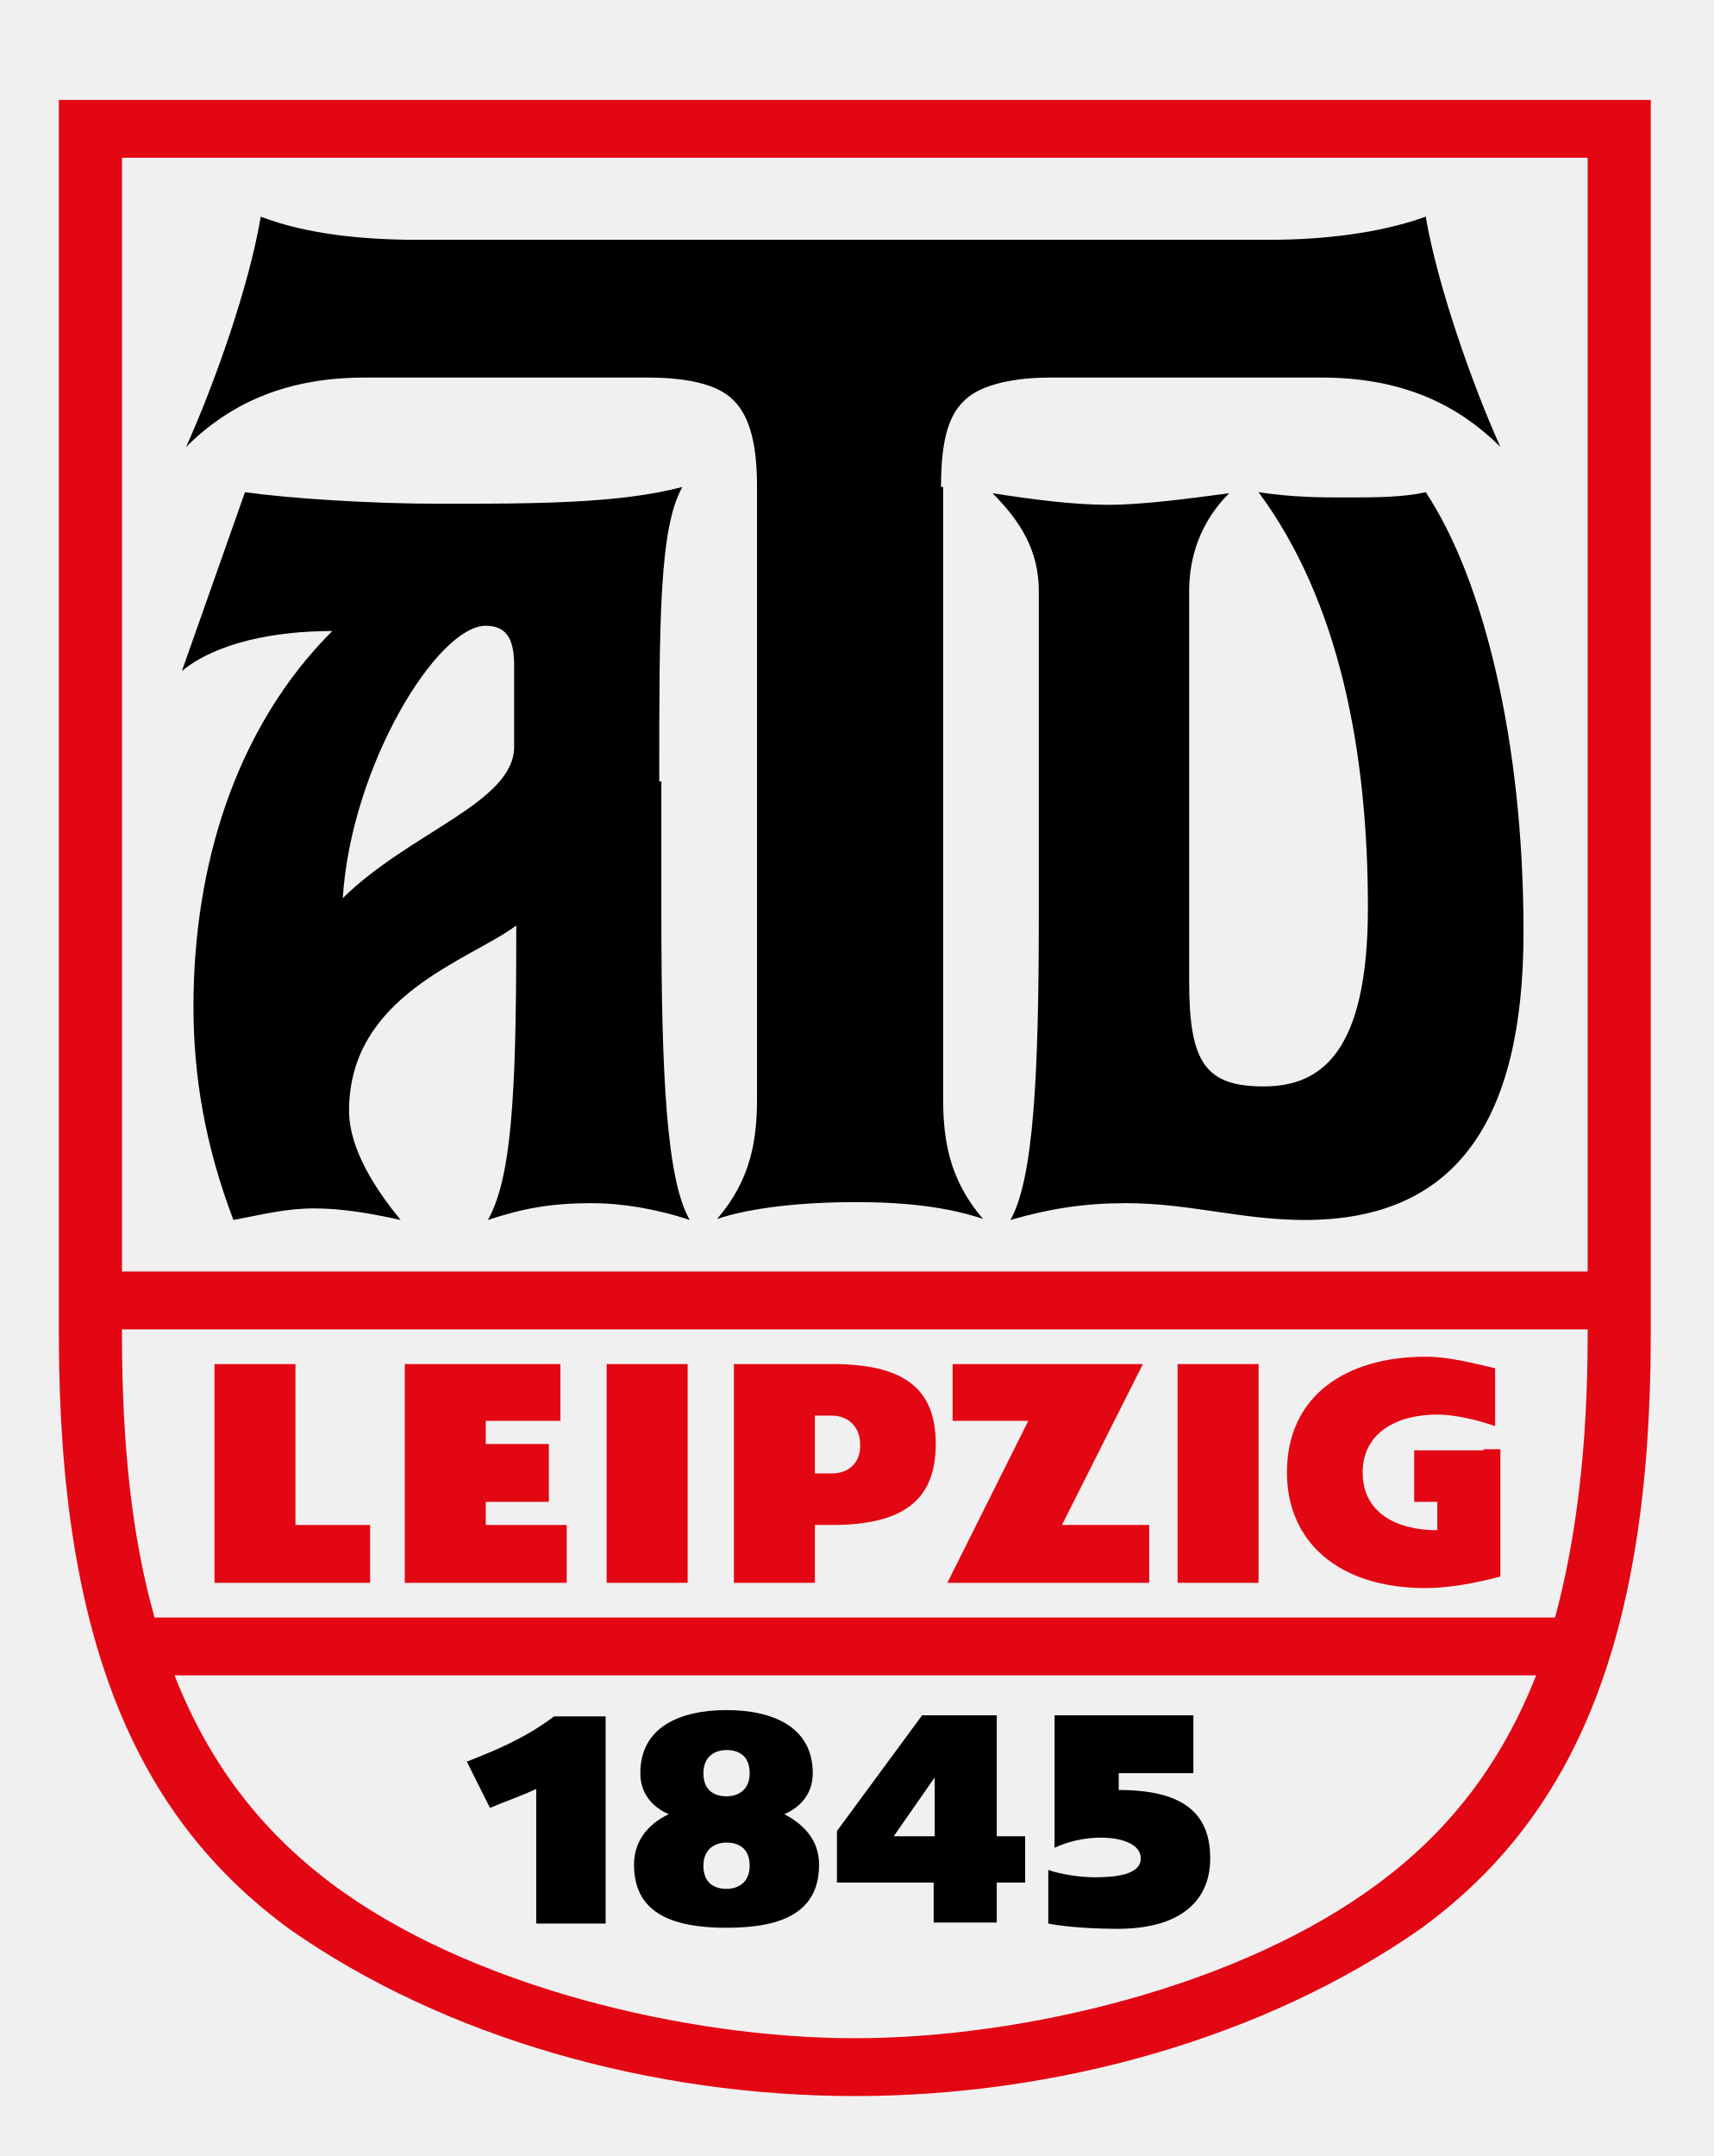
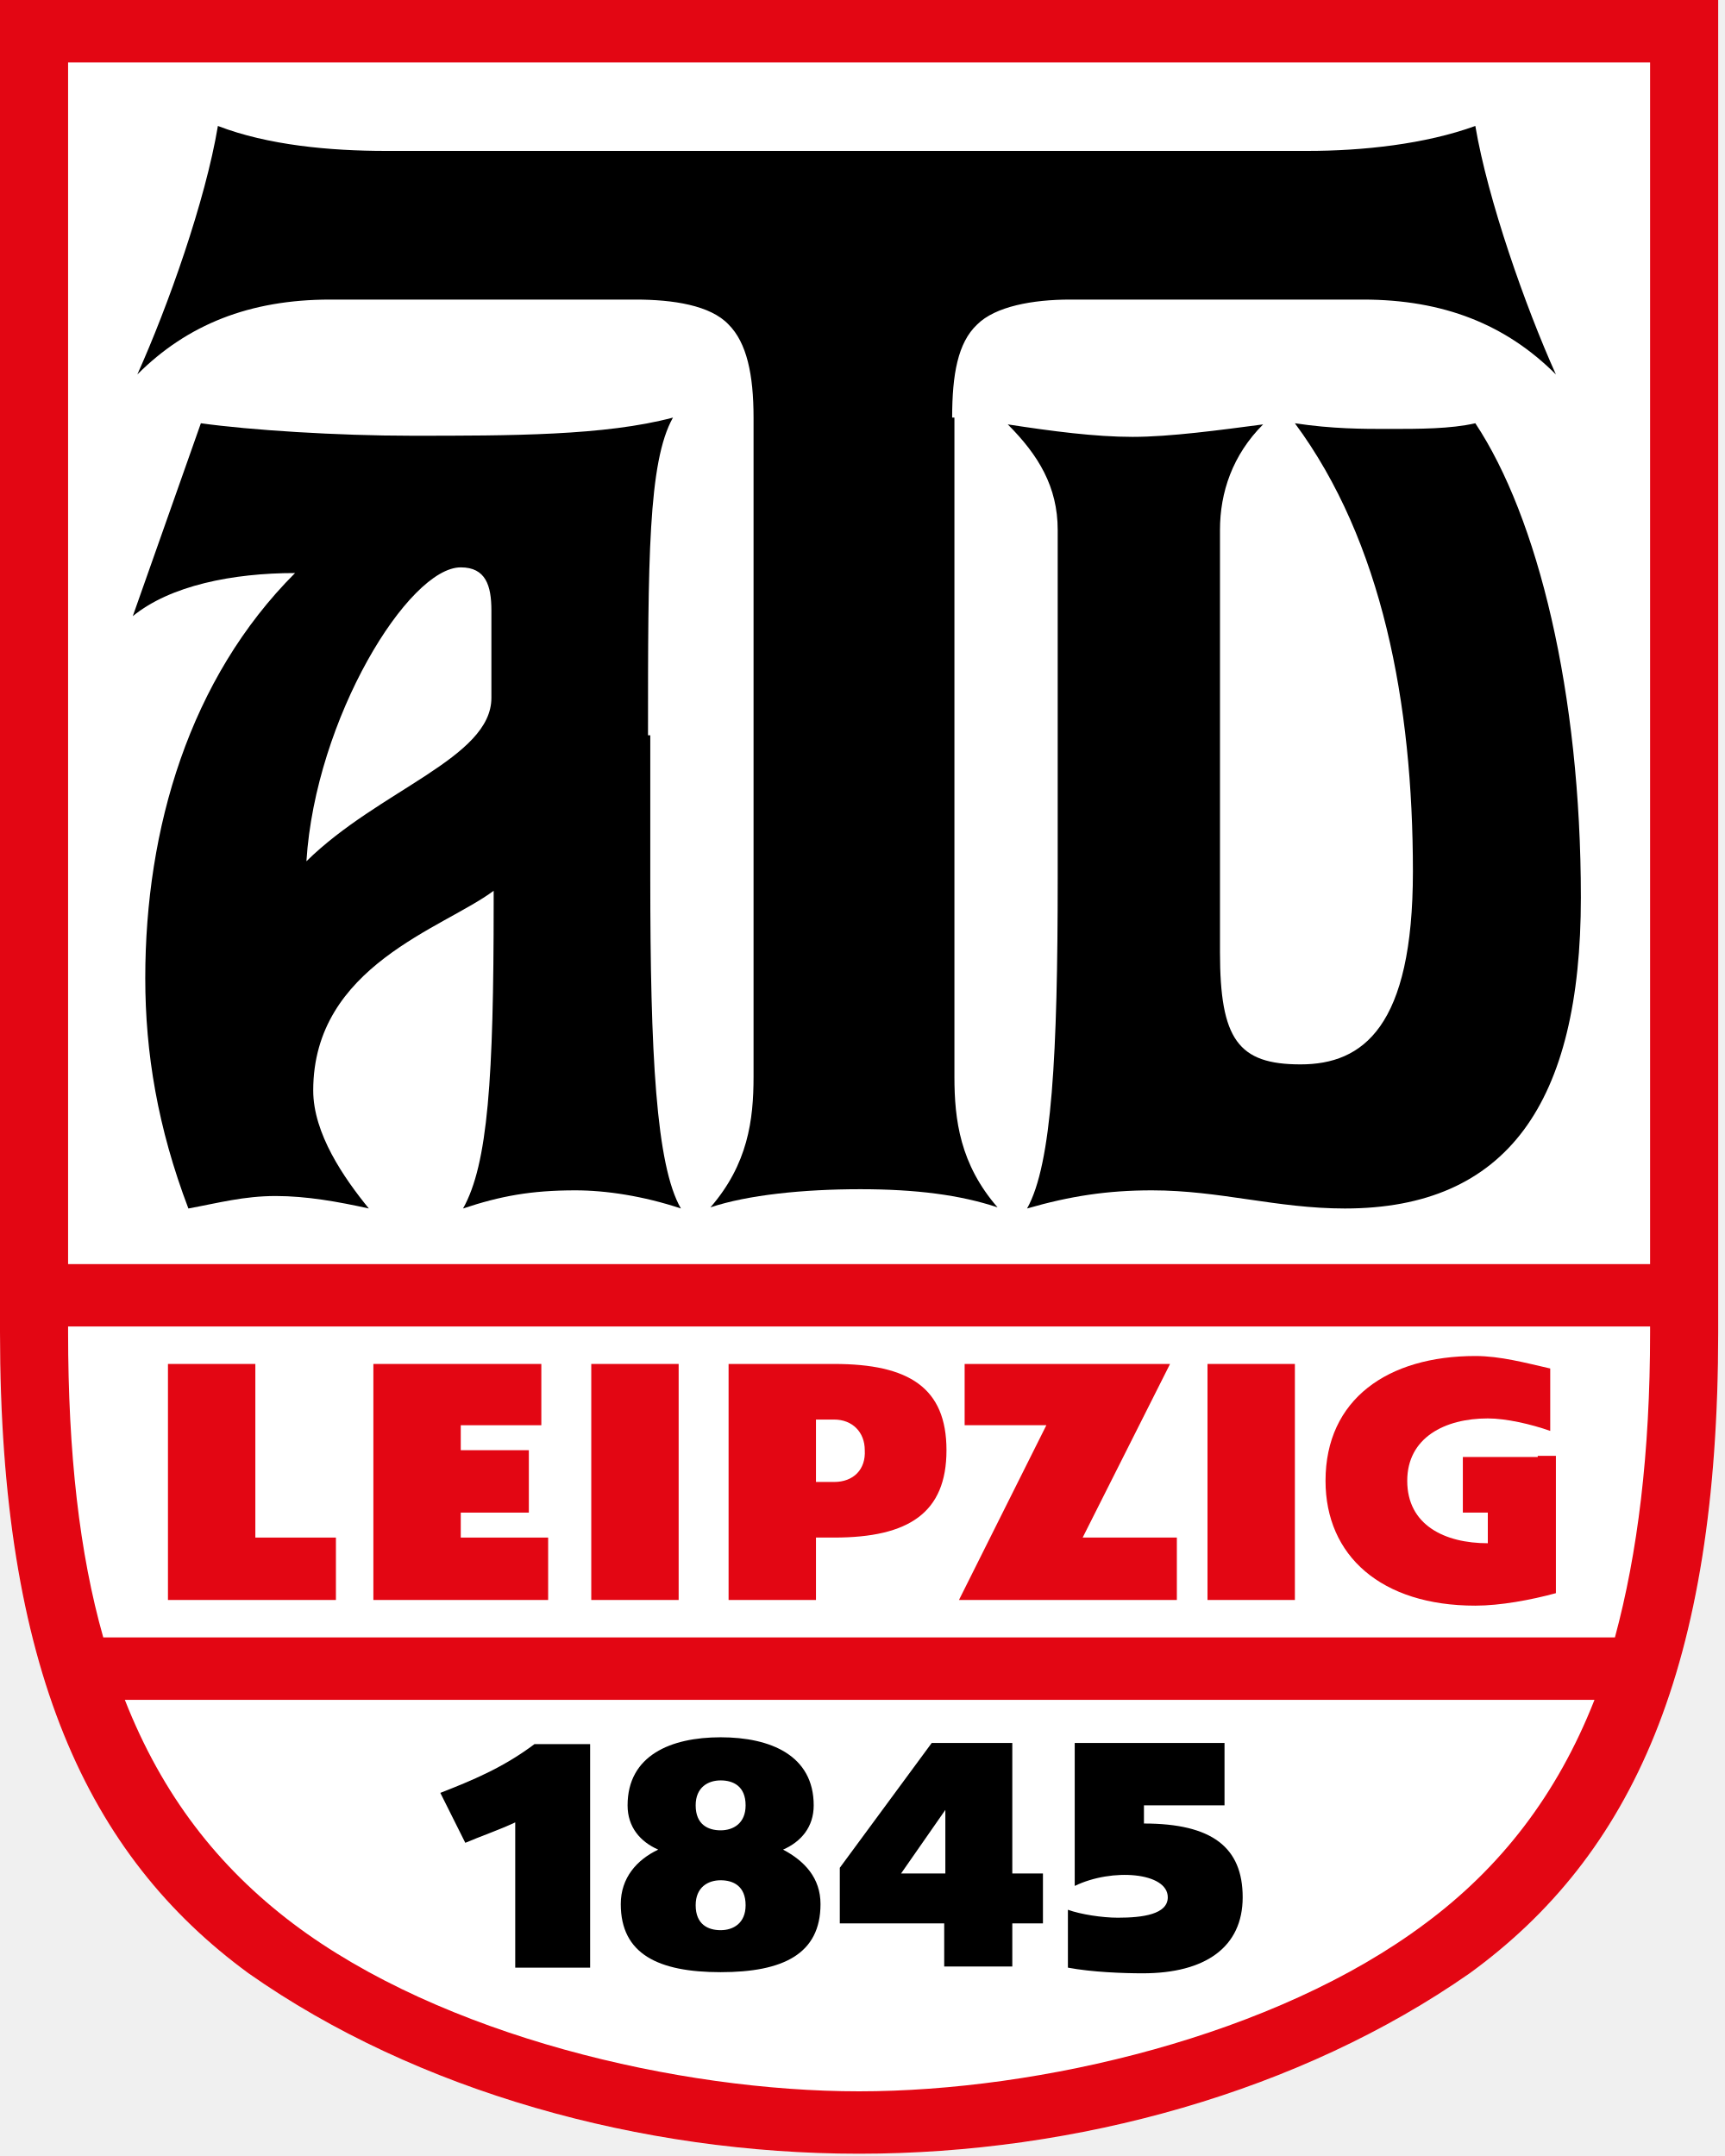
- <svg xmlns="http://www.w3.org/2000/svg" version="1.1" id="Ebene_1" x="0px" y="0px" viewBox="0 0 163 205" style="enable-background:new 0 0 163 205;" xml:space="preserve">
-   <style type="text/css">
- 	.st0{fill:#E30613;}
- </style>
-   <rect x="57.7" y="129.7" class="st0" width="7.7" height="20.8" />
-   <polygon class="st0" points="46.2,142.8 52.2,142.8 52.2,137.3 46.2,137.3 46.2,135.1 53.3,135.1 53.3,129.7 46.2,129.7 42.9,129.7   38.5,129.7 38.5,150.5 42.9,150.5 46.2,150.5 53.9,150.5 53.9,145 46.2,145 " />
-   <polygon class="st0" points="28.1,129.7 20.4,129.7 20.4,150.5 24.8,150.5 28.1,150.5 35.2,150.5 35.2,145 28.1,145 " />
-   <path class="st0" d="M79.1,129.7h-1.6h-3.3h-4.4v20.8h7.7V145h1.6c6.6,0,9.9-2.2,9.9-7.7C89,131.8,85.7,129.7,79.1,129.7   M79.1,140.1h-1.6v-5.5h1.6c1.6,0,2.7,1.1,2.7,2.7C81.9,139,80.8,140.1,79.1,140.1" />
-   <path class="st0" d="M141.1,137.9h-6.6v4.9h2.2v2.7c-3.8,0-7.1-1.6-7.1-5.5c0-3.8,3.3-5.5,7.1-5.5c1.6,0,3.8,0.5,5.5,1.1v-5.5  c-2.2-0.5-4.4-1.1-6.6-1.1c-7.7,0-13.2,3.8-13.2,11c0,6.6,4.9,11,13.2,11c2.2,0,4.9-0.5,7.1-1.1v-1.1v-4.4v-6.6H141.1z" />
-   <path class="st0" d="M153.7,9.5H151H11.6H10H5.6v117.4c0,29.6,7.7,46.1,21.9,56.5c14.8,10.4,34.6,15.9,53.8,15.9s38.9-5.5,53.8-15.9  c14.3-10.4,21.9-26.9,21.9-56.5V9.5H153.7z M151,120.9H11.6V15H151V120.9z M131.2,179c-13.2,9.9-34,14.8-49.9,14.8  s-36.8-4.9-49.9-14.8c-6.6-5-11.5-11.3-14.8-19.7h129.5C142.8,167.7,137.8,174.1,131.2,179 M147.9,153.8H14.7  c-2.1-7.4-3.1-16.2-3.1-26.9v-0.5H151v0.5C151,137.6,149.9,146.4,147.9,153.8" />
-   <polygon class="st0" points="108.7,129.7 104.9,129.7 100.5,129.7 90.6,129.7 90.6,135.1 97.8,135.1 90.1,150.5 95.6,150.5   98.3,150.5 109.3,150.5 109.3,145 101,145 " />
-   <rect x="112" y="129.7" class="st0" width="7.7" height="20.8" />
-   <path d="M94.9,163.1H91h-0.6h-2.7l-8.1,11v4.9h9.2v3.8h6V179h2.7v-4.4h-2.7V163.1z M85,174.6l3.9-5.6v5.6H85z" />
-   <path d="M44.4,167.5l2.2,4.4c1.4-0.6,2.9-1.1,4.4-1.8v12.8h6.6v-19.7h-4.9C49.9,165.3,47.2,166.4,44.4,167.5" />
-   <path d="M106.4,170.2v-1.6h7.1v-5.5h-13.2v12.6c3.3-1.6,8.2-1.2,8.2,1c0,1.5-2.2,1.8-4.4,1.8c-1.4,0-3.3-0.3-4.4-0.7v5.1  c2.1,0.4,4.9,0.5,6.6,0.5c5.5,0,8.8-2.3,8.8-6.7S112.4,170.2,106.4,170.2" />
-   <path d="M74.6,172.5c1.6-0.7,2.7-2,2.7-3.9c0-4.4-3.8-6-8.2-6c-4.4,0-8.2,1.6-8.2,6c0,1.9,1.1,3.2,2.7,3.9c-1.9,0.9-3.3,2.5-3.3,4.8  c0,4.4,3.3,6,8.8,6c5.5,0,8.8-1.6,8.8-6C77.9,175,76.5,173.5,74.6,172.5 M69.1,166.4c1.1,0,2.2,0.5,2.2,2.2c0,1.6-1.1,2.2-2.2,2.2  c-1.1,0-2.2-0.5-2.2-2.2C66.9,167,68,166.4,69.1,166.4 M69.1,179.6c-1.1,0-2.2-0.5-2.2-2.2c0-1.6,1.1-2.2,2.2-2.2  c1.1,0,2.2,0.5,2.2,2.2C71.3,179,70.2,179.6,69.1,179.6" />
-   <path d="M135.6,46.8c-2.2,0.5-4.9,0.5-7.7,0.5c-2.2,0-4.9,0-8.2-0.5c7.7,10.4,10.4,24.7,10.4,39.5c0,13.7-4.4,17-9.9,17  c-5.5,0-7.1-2.2-7.1-9.9V56.2c0-3.3,1.1-6.6,3.8-9.3c-3.8,0.5-8.2,1.1-11.5,1.1c-3.3,0-7.1-0.5-11-1.1c2.7,2.7,4.4,5.5,4.4,9.3v30.7  c0,15.4-0.5,25.2-2.7,29.1c3.8-1.1,7.1-1.6,11-1.6c6,0,11,1.6,17,1.6c14.3,0,20.8-9.3,20.8-27.4S141.1,55.1,135.6,46.8" />
-   <path d="M62.7,74.3c0-15.4,0-24.1,2.2-28c-6,1.6-14.3,1.6-23,1.6c-6.6,0-14.3-0.5-18.6-1.1l-6,17c3.3-2.7,8.8-3.8,14.3-3.8  c-9.3,9.3-13.2,22.5-13.2,35.7c0,6.6,1.1,13.2,3.8,20.3c2.7-0.5,4.9-1.1,7.7-1.1c2.7,0,5.5,0.5,8.2,1.1c-2.2-2.7-4.9-6.6-4.9-10.4  c0-11,11.5-14.3,15.9-17.6v1.1c0,15.4-0.5,23-2.7,26.9c3.3-1.1,6-1.6,9.9-1.6c2.7,0,6,0.5,9.3,1.6c-2.2-3.8-2.7-13.7-2.7-29.1V74.3z   M32.6,85.4c0.8-12.6,9-25.9,13.6-25.9c2.2,0,2.7,1.6,2.7,3.8V71C48.9,76.3,39,79.1,32.6,85.4" />
-   <path d="M89.5,46.3c0-3.8,0.5-6.6,2.2-8.2c1.6-1.6,4.9-2.2,8.2-2.2h25.8c7.1,0,12.6,2.2,17,6.6c-2.7-6-6-15.4-7.1-21.9  c-4.4,1.6-9.9,2.2-14.8,2.2H39.6c-4.9,0-10.4-0.5-14.8-2.2c-1.1,6.6-4.4,15.9-7.1,21.9c4.4-4.4,9.9-6.6,17-6.6h26.9  c3.3,0,6.6,0.5,8.2,2.2c1.6,1.6,2.2,4.4,2.2,8.2v58.1c0,3.8-0.5,7.7-3.8,11.5c3.3-1.1,8.2-1.6,13.2-1.6c4.9,0,8.8,0.5,12.1,1.6  c-3.3-3.8-3.8-7.7-3.8-11.5V46.3z" />
+ <svg xmlns="http://www.w3.org/2000/svg" width="152px" height="190px" viewBox="0 0 152 190" version="1.1">
+   <g id="Sachsen" stroke="none" stroke-width="1" fill="none" fill-rule="evenodd">
+     <g id="Artboard" transform="translate(-24, -5)" fill-rule="nonzero">
+       <g id="Group" transform="translate(24, 5)">
+         <path d="M148.1,0 L145.4,0 L6,0 L4.4,0 L0,0 L0,117.4 C0,147 7.7,163.5 21.9,173.9 C36.7,184.3 56.5,189.8 75.7,189.8 C94.9,189.8 114.6,184.3 129.5,173.9 C143.8,163.5 151.4,147 151.4,117.4 L151.4,0 L148.1,0 Z" id="Background" fill="#FFFFFF" />
+         <rect id="Rectangle" fill="#E30613" x="52.1" y="120.2" width="7.7" height="20.8" />
+         <polygon id="Path" fill="#E30613" points="40.6 133.3 46.6 133.3 46.6 127.8 40.6 127.8 40.6 125.6 47.7 125.6 47.7 120.2 40.6 120.2 37.3 120.2 32.9 120.2 32.9 141 37.3 141 40.6 141 48.3 141 48.3 135.5 40.6 135.5" />
+         <polygon id="Path" fill="#E30613" points="22.5 120.2 14.8 120.2 14.8 141 19.2 141 22.5 141 29.6 141 29.6 135.5 22.5 135.5" />
+         <path d="M73.5,120.2 L71.9,120.2 L68.6,120.2 L64.2,120.2 L64.2,141 L71.9,141 L71.9,135.5 L73.5,135.5 C80.1,135.5 83.4,133.3 83.4,127.8 C83.4,122.3 80.1,120.2 73.5,120.2 M73.5,130.6 L71.9,130.6 L71.9,125.1 L73.5,125.1 C75.1,125.1 76.2,126.2 76.2,127.8 C76.3,129.5 75.2,130.6 73.5,130.6" id="Shape" fill="#E30613" />
+         <path d="M135.5,128.4 L128.9,128.4 L128.9,133.3 L131.1,133.3 L131.1,136 C127.3,136 124,134.4 124,130.5 C124,126.7 127.3,125 131.1,125 C132.7,125 134.9,125.5 136.6,126.1 L136.6,120.6 C134.4,120.1 132.2,119.5 130,119.5 C122.3,119.5 116.8,123.3 116.8,130.5 C116.8,137.1 121.7,141.5 130,141.5 C132.2,141.5 134.9,141 137.1,140.4 L137.1,139.3 L137.1,134.9 L137.1,128.3 L135.5,128.3 L135.5,128.4 Z" id="Path" fill="#E30613" />
+         <path d="M148.1,0 L145.4,0 L6,0 L4.4,0 L0,0 L0,117.4 C0,147 7.7,163.5 21.9,173.9 C36.7,184.3 56.5,189.8 75.7,189.8 C94.9,189.8 114.6,184.3 129.5,173.9 C143.8,163.5 151.4,147 151.4,117.4 L151.4,0 L148.1,0 Z M145.4,111.4 L6,111.4 L6,5.5 L145.4,5.5 L145.4,111.4 Z M125.6,169.5 C112.4,179.4 91.6,184.3 75.7,184.3 C59.8,184.3 38.9,179.4 25.8,169.5 C19.2,164.5 14.3,158.2 11,149.8 L140.5,149.8 C137.2,158.2 132.2,164.6 125.6,169.5 M142.3,144.3 L9.1,144.3 C7,136.9 6,128.1 6,117.4 L6,116.9 L145.4,116.9 L145.4,117.4 C145.4,128.1 144.3,136.9 142.3,144.3" id="Shape" fill="#E30613" />
+         <polygon id="Path" fill="#E30613" points="103.1 120.2 99.3 120.2 94.9 120.2 85 120.2 85 125.6 92.2 125.6 84.5 141 90 141 92.7 141 103.7 141 103.7 135.5 95.4 135.5" />
+         <rect id="Rectangle" fill="#E30613" x="106.4" y="120.2" width="7.7" height="20.8" />
+         <path d="M89.3,153.6 L85.4,153.6 L84.8,153.6 L82.1,153.6 L74,164.6 L74,169.5 L83.2,169.5 L83.2,173.3 L89.2,173.3 L89.2,169.5 L91.9,169.5 L91.9,165.1 L89.2,165.1 L89.2,153.6 L89.3,153.6 Z M79.4,165.1 L83.3,159.5 L83.3,165.1 L79.4,165.1 Z" id="Shape" fill="#000000" />
+         <path d="M38.8,158 L41,162.4 C42.4,161.8 43.9,161.3 45.4,160.6 L45.4,173.4 L52,173.4 L52,153.7 L47.1,153.7 C44.3,155.8 41.6,156.9 38.8,158" id="Path" fill="#000000" />
+         <path d="M100.8,160.7 L100.8,159.1 L107.9,159.1 L107.9,153.6 L94.7,153.6 L94.7,166.2 C98,164.6 102.9,165 102.9,167.2 C102.9,168.7 100.7,169 98.5,169 C97.1,169 95.2,168.7 94.1,168.3 L94.1,173.4 C96.2,173.8 99,173.9 100.7,173.9 C106.2,173.9 109.5,171.6 109.5,167.2 C109.5,162.8 106.8,160.7 100.8,160.7" id="Path" fill="#000000" />
+         <path d="M69,163 C70.6,162.3 71.7,161 71.7,159.1 C71.7,154.7 67.9,153.1 63.5,153.1 C59.1,153.1 55.3,154.7 55.3,159.1 C55.3,161 56.4,162.3 58,163 C56.1,163.9 54.7,165.5 54.7,167.8 C54.7,172.2 58,173.8 63.5,173.8 C69,173.8 72.3,172.2 72.3,167.8 C72.3,165.5 70.9,164 69,163 M63.5,156.9 C64.6,156.9 65.7,157.4 65.7,159.1 C65.7,160.7 64.6,161.3 63.5,161.3 C62.4,161.3 61.3,160.8 61.3,159.1 C61.3,157.5 62.4,156.9 63.5,156.9 M63.5,170.1 C62.4,170.1 61.3,169.6 61.3,167.9 C61.3,166.3 62.4,165.7 63.5,165.7 C64.6,165.7 65.7,166.2 65.7,167.9 C65.7,169.5 64.6,170.1 63.5,170.1" id="Shape" fill="#000000" />
+         <path d="M130,37.3 C127.8,37.8 125.1,37.8 122.3,37.8 C120.1,37.8 117.4,37.8 114.1,37.3 C121.8,47.7 124.5,62 124.5,76.8 C124.5,90.5 120.1,93.8 114.6,93.8 C109.1,93.8 107.5,91.6 107.5,83.9 L107.5,46.7 C107.5,43.4 108.6,40.1 111.3,37.4 C107.5,37.9 103.1,38.5 99.8,38.5 C96.5,38.5 92.7,38 88.8,37.4 C91.5,40.1 93.2,42.9 93.2,46.7 L93.2,77.4 C93.2,92.8 92.7,102.6 90.5,106.5 C94.3,105.4 97.6,104.9 101.5,104.9 C107.5,104.9 112.5,106.5 118.5,106.5 C132.8,106.5 139.3,97.2 139.3,79.1 C139.3,61 135.5,45.6 130,37.3" id="Path" fill="#000000" />
+         <path d="M57.1,64.8 C57.1,49.4 57.1,40.7 59.3,36.8 C53.3,38.4 45,38.4 36.3,38.4 C29.7,38.4 22,37.9 17.7,37.3 L11.7,54.3 C15,51.6 20.5,50.5 26,50.5 C16.7,59.8 12.8,73 12.8,86.2 C12.8,92.8 13.9,99.4 16.6,106.5 C19.3,106 21.5,105.4 24.3,105.4 C27,105.4 29.8,105.9 32.5,106.5 C30.3,103.8 27.6,99.9 27.6,96.1 C27.6,85.1 39.1,81.8 43.5,78.5 L43.5,79.6 C43.5,95 43,102.6 40.8,106.5 C44.1,105.4 46.8,104.9 50.7,104.9 C53.4,104.9 56.7,105.4 60,106.5 C57.8,102.7 57.3,92.8 57.3,77.4 L57.3,64.8 L57.1,64.8 Z M27,75.9 C27.8,63.3 36,50 40.6,50 C42.8,50 43.3,51.6 43.3,53.8 L43.3,61.5 C43.3,66.8 33.4,69.6 27,75.9" id="Shape" fill="#000000" />
+         <path d="M83.9,36.8 C83.9,33 84.4,30.2 86.1,28.6 C87.7,27 91,26.4 94.3,26.4 L120.1,26.4 C127.2,26.4 132.7,28.6 137.1,33 C134.4,27 131.1,17.6 130,11.1 C125.6,12.7 120.1,13.3 115.2,13.3 L34,13.3 C29.1,13.3 23.6,12.8 19.2,11.1 C18.1,17.7 14.8,27 12.1,33 C16.5,28.6 22,26.4 29.1,26.4 L56,26.4 C59.3,26.4 62.6,26.9 64.2,28.6 C65.8,30.2 66.4,33 66.4,36.8 L66.4,94.9 C66.4,98.7 65.9,102.6 62.6,106.4 C65.9,105.3 70.8,104.8 75.8,104.8 C80.7,104.8 84.6,105.3 87.9,106.4 C84.6,102.6 84.1,98.7 84.1,94.9 L84.1,36.8 L83.9,36.8 Z" id="Path" fill="#000000" />
+       </g>
+     </g>
+   </g>
</svg>
